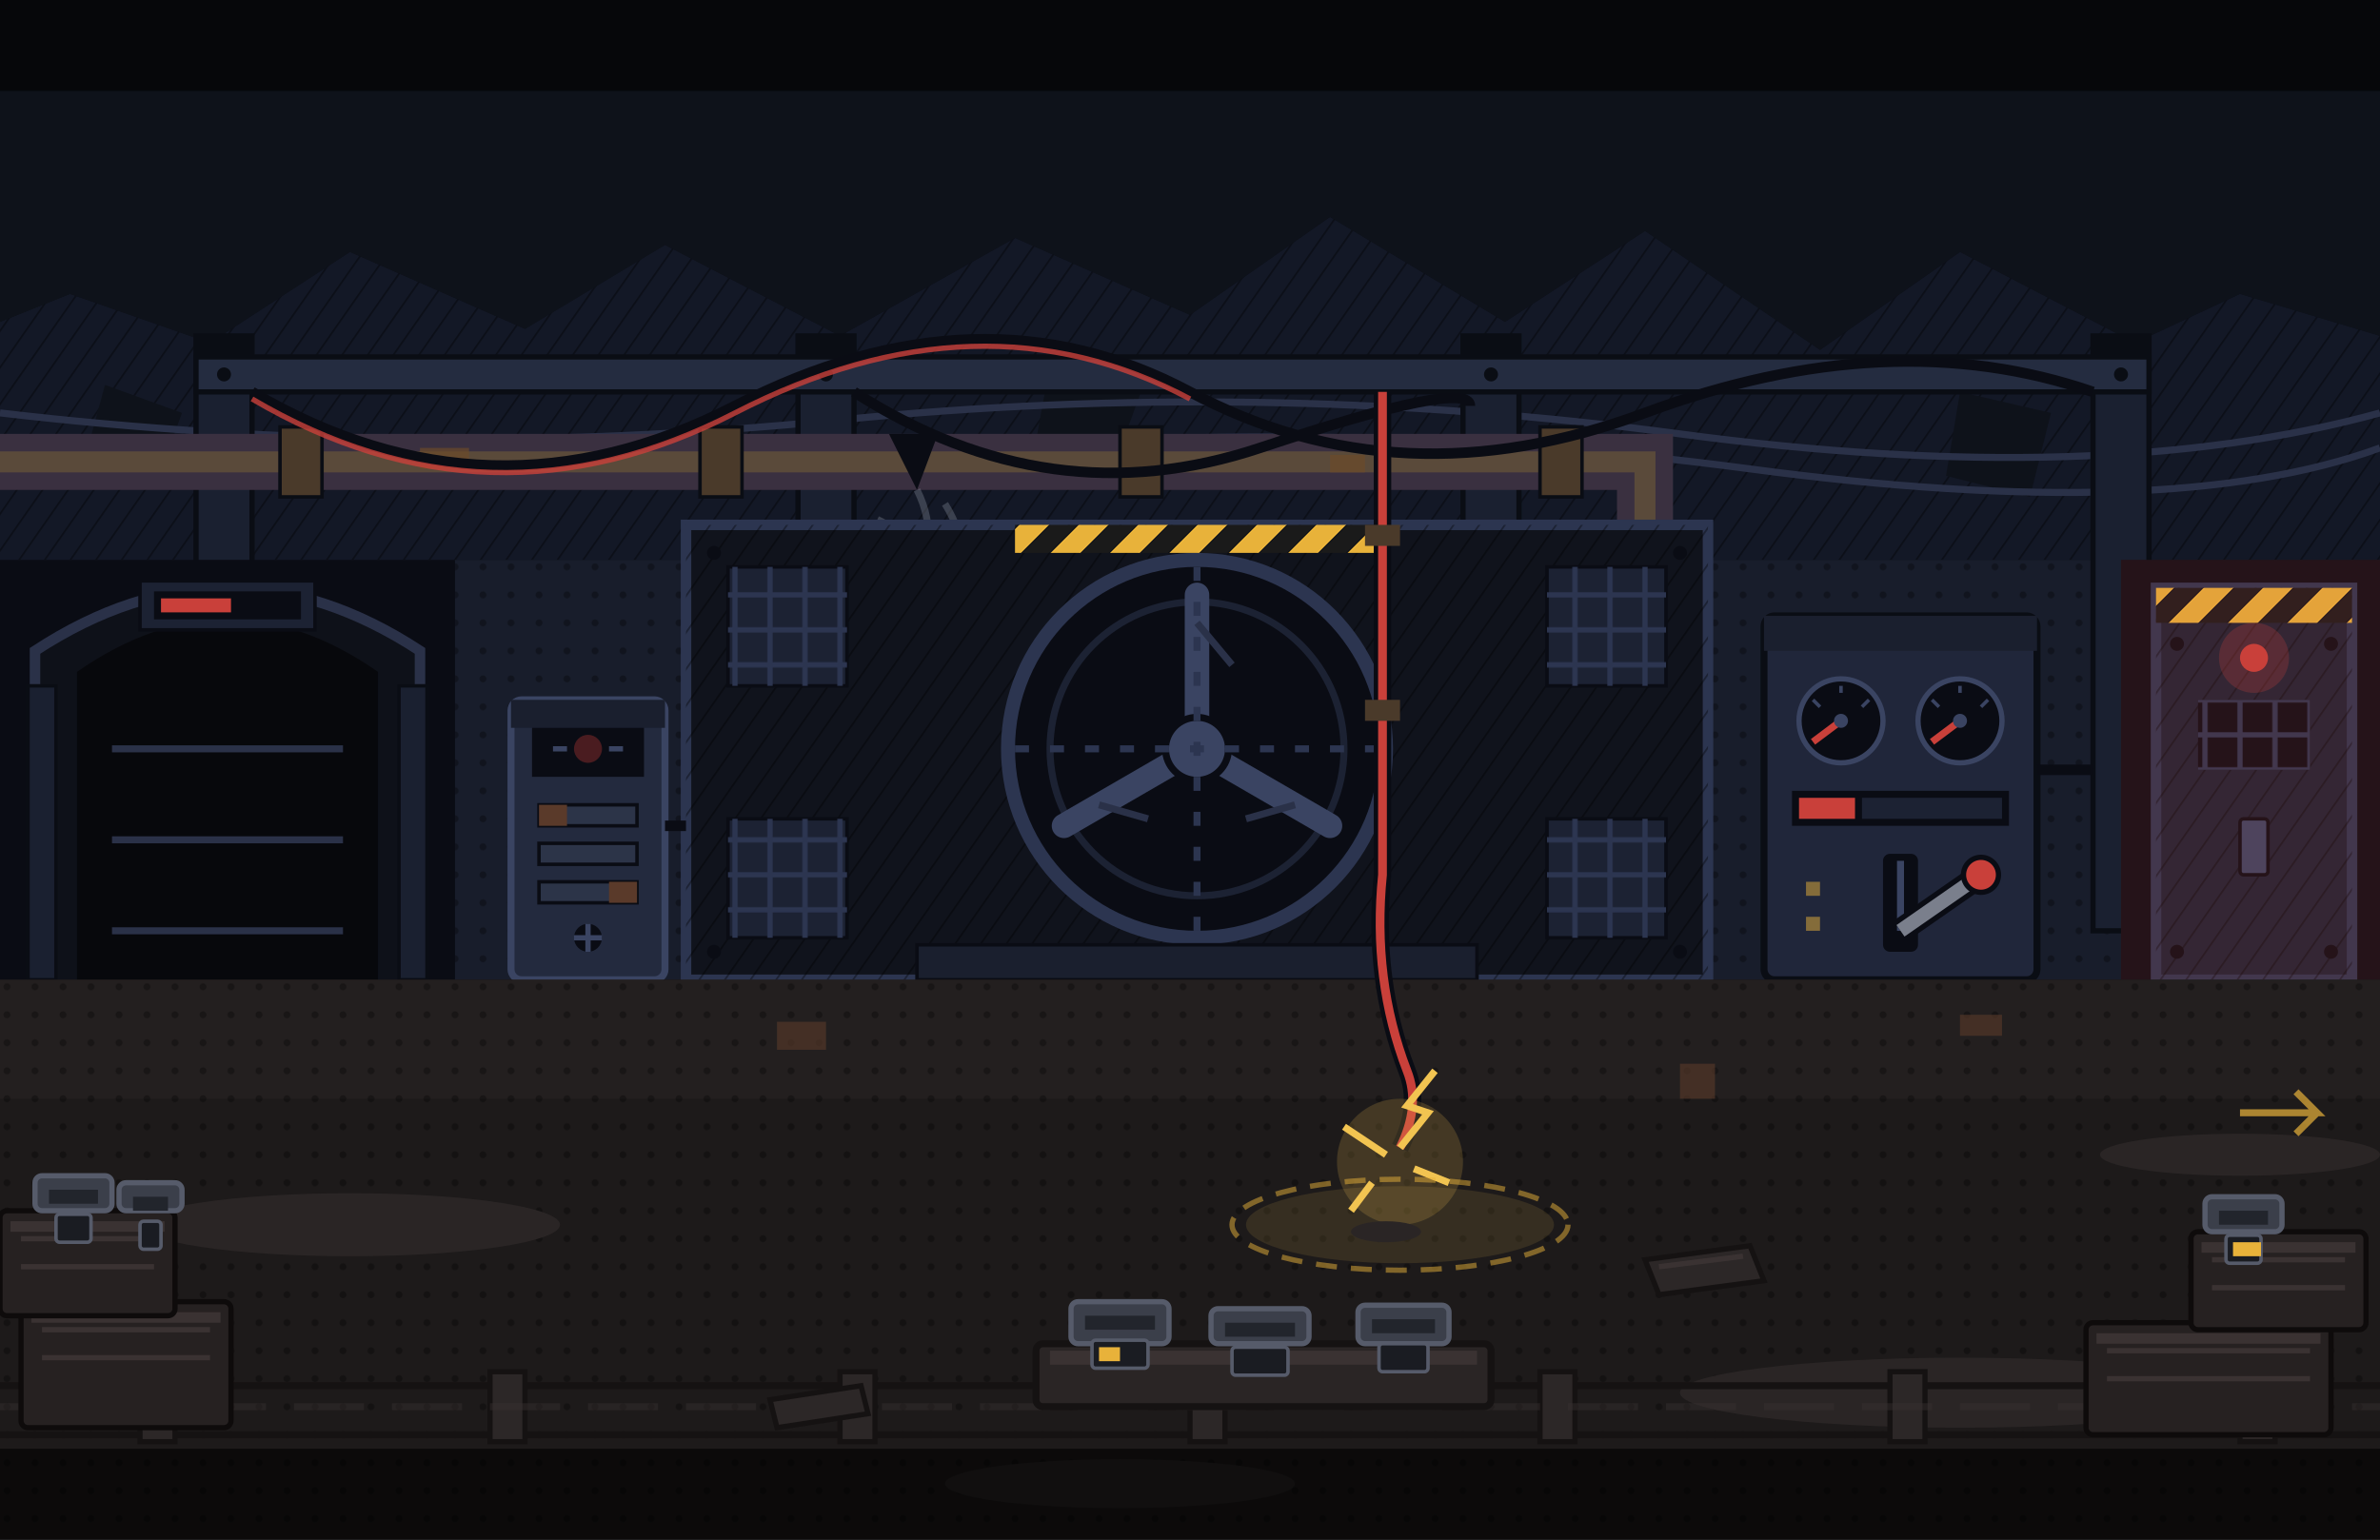
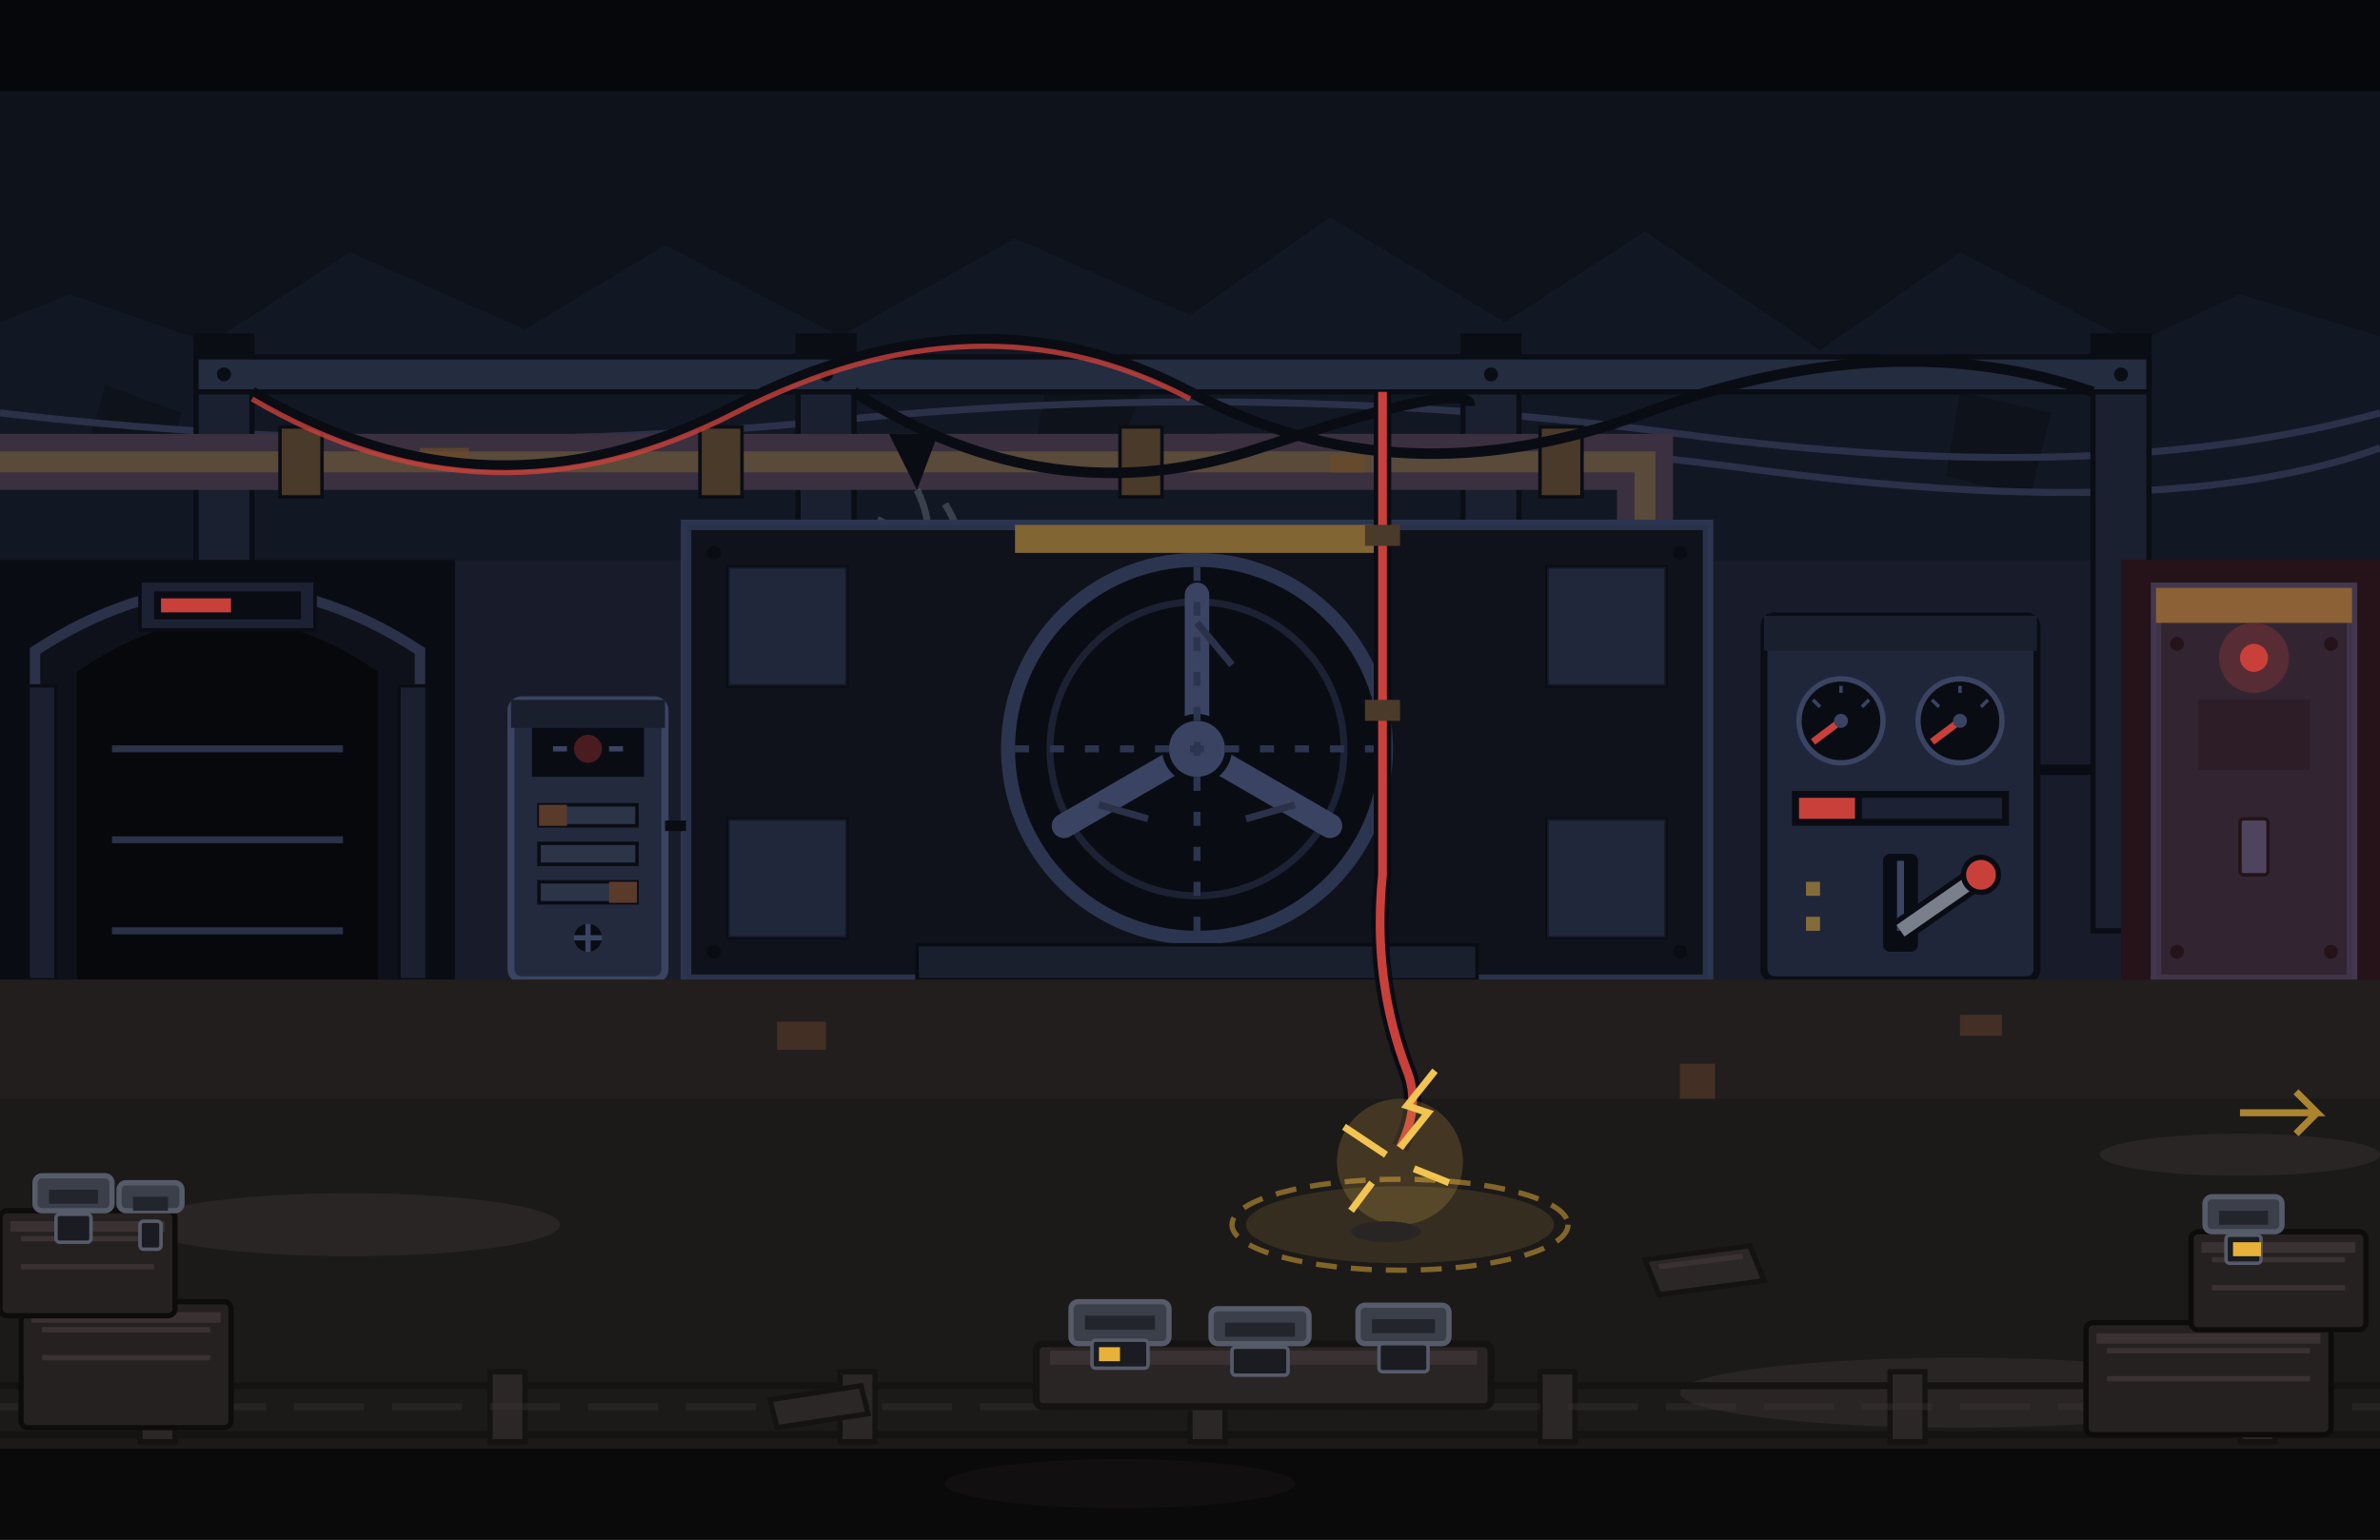
<svg xmlns="http://www.w3.org/2000/svg" viewBox="0 0 680 440" width="680" height="440">
-   <defs>
-     <pattern id="hatch" width="6" height="6" patternUnits="userSpaceOnUse" patternTransform="rotate(35)">
-       <line x1="0" y1="0" x2="0" y2="6" stroke="#000000" stroke-width="1" opacity="0.35" />
-     </pattern>
-     <pattern id="dots" width="8" height="8" patternUnits="userSpaceOnUse">
-       <circle cx="2" cy="2" r="1" fill="#000000" opacity="0.3" />
-     </pattern>
-     <pattern id="stripes" width="12" height="12" patternUnits="userSpaceOnUse" patternTransform="rotate(45)">
-       <rect width="6" height="12" fill="#e8b23a" />
-       <rect x="6" width="6" height="12" fill="#1a1a1a" />
-     </pattern>
-     <pattern id="grate" width="10" height="10" patternUnits="userSpaceOnUse">
-       <rect width="10" height="10" fill="none" stroke="#2c3550" stroke-width="1.5" />
-     </pattern>
-   </defs>
  <rect width="680" height="440" fill="#06080d" />
  <path d="M0 0 L680 0 L680 96 L640 84 L610 98 L560 72 L520 100 L470 66 L430 92 L380 62 L340 90 L290 68 L240 96 L190 70 L150 94 L100 72 L60 98 L20 84 L0 92 Z" fill="#0e121a" />
  <path d="M0 92 L20 84 L60 98 L100 72 L150 94 L190 70 L240 96 L290 68 L340 90 L380 62 L430 92 L470 66 L520 100 L560 72 L610 98 L640 84 L680 96 L680 160 L0 160 Z" fill="#131826" />
-   <path d="M0 92 L20 84 L60 98 L100 72 L150 94 L190 70 L240 96 L290 68 L340 90 L380 62 L430 92 L470 66 L520 100 L560 72 L610 98 L640 84 L680 96 L680 160 L0 160 Z" fill="url(#hatch)" />
+   <path d="M0 92 L20 84 L60 98 L100 72 L150 94 L190 70 L240 96 L290 68 L340 90 L380 62 L430 92 L470 66 L520 100 L560 72 L610 98 L640 84 L680 96 L680 160 L0 160 Z" fill="#000000" fill-opacity="0.06" />
  <g fill="#0e121a">
    <path d="M30 110 L52 118 L44 140 L24 132 Z" />
    <path d="M300 104 L326 112 L318 134 L296 126 Z" />
    <path d="M560 112 L586 118 L580 142 L556 136 Z" />
  </g>
  <g fill="none" stroke="#2a3148" stroke-width="2">
    <path d="M0 118 Q120 132 240 120 T480 124 T680 118" />
    <path d="M0 128 Q140 142 260 130 T500 134 T680 128" />
  </g>
  <rect x="0" y="160" width="680" height="120" fill="#181d2b" />
-   <rect x="0" y="160" width="680" height="120" fill="url(#dots)" />
+   <rect x="0" y="160" width="680" height="120" fill="#000000" fill-opacity="0.02" />
  <g fill="#1a2030" stroke="#0a0d14" stroke-width="1.5">
    <rect x="56" y="96" width="16" height="170" />
    <rect x="228" y="96" width="16" height="170" />
    <rect x="418" y="96" width="16" height="170" />
    <rect x="598" y="96" width="16" height="170" />
  </g>
  <g fill="#0a0d14">
    <rect x="56" y="96" width="16" height="6" />
    <rect x="228" y="96" width="16" height="6" />
    <rect x="418" y="96" width="16" height="6" />
    <rect x="598" y="96" width="16" height="6" />
  </g>
  <rect x="56" y="102" width="558" height="10" fill="#242c40" stroke="#0a0d14" stroke-width="1.5" />
  <g fill="#0a0d14">
    <circle cx="64" cy="107" r="2" />
    <circle cx="236" cy="107" r="2" />
    <circle cx="426" cy="107" r="2" />
    <circle cx="606" cy="107" r="2" />
  </g>
  <g fill="none" stroke="#3a3040" stroke-width="16" stroke-linecap="round">
    <path d="M0 132 L470 132 L470 168" />
  </g>
  <g fill="none" stroke="#5a4a3a" stroke-width="6">
    <path d="M0 132 L470 132 L470 168" />
  </g>
  <g fill="#4a3a2a" stroke="#0a0d14" stroke-width="1">
    <rect x="80" y="122" width="12" height="20" />
    <rect x="200" y="122" width="12" height="20" />
    <rect x="320" y="122" width="12" height="20" />
    <rect x="440" y="122" width="12" height="20" />
  </g>
  <g fill="#6b4a2a" opacity="0.7">
    <rect x="120" y="128" width="14" height="6" />
    <rect x="380" y="130" width="10" height="5" />
  </g>
  <path d="M254 124 L268 124 L262 140 Z" fill="#0a0c14" />
  <g fill="none" stroke="#9aa0ae" stroke-width="2" opacity="0.3">
    <path d="M262 140 Q270 156 258 170 Q248 184 262 200" />
    <path d="M270 144 Q280 160 270 176" />
    <path d="M252 148 Q244 164 254 180" />
  </g>
  <g fill="none" stroke="#0a0c14" stroke-width="3">
    <path d="M72 112 Q140 152 210 116 T340 112 T470 118 T598 112" />
    <path d="M244 112 Q300 148 360 128 T420 116" />
  </g>
  <path d="M72 114 Q140 154 210 118 T340 114" fill="none" stroke="#c9403a" stroke-width="1.5" opacity="0.8" />
  <rect x="0" y="160" width="130" height="120" fill="#0a0c14" />
  <path d="M10 280 L10 186 Q65 150 120 186 L120 280" fill="#0e1119" stroke="#2a3148" stroke-width="3" />
  <path d="M22 280 L22 192 Q65 162 108 192 L108 280" fill="#07080c" />
  <g fill="#1a2030" stroke="#0a0d14" stroke-width="1">
    <rect x="8" y="196" width="8" height="84" />
    <rect x="114" y="196" width="8" height="84" />
  </g>
  <g fill="none" stroke="#2a3148" stroke-width="2">
    <path d="M32 214 L98 214 M32 240 L98 240 M32 266 L98 266" />
  </g>
  <rect x="40" y="166" width="50" height="14" fill="#1c2233" stroke="#0a0c14" stroke-width="1" />
  <rect x="44" y="169" width="42" height="8" fill="#0a0c14" />
  <rect x="46" y="171" width="20" height="4" fill="#c9403a" />
  <rect x="196" y="150" width="292" height="130" fill="#10131c" stroke="#2c3550" stroke-width="3" />
-   <rect x="196" y="150" width="292" height="130" fill="url(#hatch)" />
+   <rect x="196" y="150" width="292" height="130" fill="#000000" fill-opacity="0.06" />
  <g fill="#0a0c14">
    <circle cx="204" cy="158" r="2" />
    <circle cx="480" cy="158" r="2" />
    <circle cx="204" cy="272" r="2" />
    <circle cx="480" cy="272" r="2" />
    <circle cx="342" cy="158" r="2" />
    <circle cx="342" cy="272" r="2" />
  </g>
  <g fill="#1c2233" stroke="#0a0c14" stroke-width="1">
    <rect x="208" y="162" width="34" height="34" />
    <rect x="208" y="234" width="34" height="34" />
    <rect x="442" y="162" width="34" height="34" />
    <rect x="442" y="234" width="34" height="34" />
  </g>
-   <g fill="url(#grate)">
+   <g fill="#2c3550" fill-opacity="0.28">
    <rect x="208" y="162" width="34" height="34" />
    <rect x="208" y="234" width="34" height="34" />
    <rect x="442" y="162" width="34" height="34" />
    <rect x="442" y="234" width="34" height="34" />
  </g>
  <circle cx="342" cy="214" r="54" fill="#0a0c14" stroke="#2c3550" stroke-width="4" />
  <circle cx="342" cy="214" r="42" fill="none" stroke="#1c2233" stroke-width="2" />
  <g stroke="#3a4462" stroke-width="7" stroke-linecap="round">
    <path d="M342 214 L342 170" />
    <path d="M342 214 L380 236" />
    <path d="M342 214 L304 236" />
  </g>
  <g stroke="#2a3148" stroke-width="2">
    <path d="M342 178 L352 190 M370 230 L356 234 M314 230 L328 234" />
  </g>
  <circle cx="342" cy="214" r="9" fill="#3a4462" stroke="#0a0c14" stroke-width="2" />
  <g fill="none" stroke="#2c3550" stroke-width="2">
    <path d="M290 214 L394 214" stroke-dasharray="4 6" />
    <path d="M342 162 L342 266" stroke-dasharray="4 6" />
  </g>
  <rect x="262" y="270" width="160" height="10" fill="#1a1f2e" stroke="#0a0c14" stroke-width="1" />
-   <rect x="290" y="150" width="104" height="8" fill="url(#stripes)" />
+   <rect x="290" y="150" width="104" height="8" fill="#816634" />
  <rect x="146" y="200" width="44" height="80" rx="3" fill="#232a3e" stroke="#3a4462" stroke-width="2" />
  <rect x="152" y="206" width="32" height="16" fill="#0a0c14" />
  <circle cx="168" cy="214" r="4" fill="#4a1c20" />
  <path d="M158 214 L162 214 M174 214 L178 214" stroke="#3a4462" stroke-width="1.5" />
  <g fill="#2c3448" stroke="#0a0c14" stroke-width="1">
    <rect x="154" y="230" width="28" height="6" />
    <rect x="154" y="241" width="28" height="6" />
    <rect x="154" y="252" width="28" height="6" />
  </g>
  <g fill="#5a3a2a">
    <rect x="154" y="230" width="8" height="6" />
    <rect x="174" y="252" width="8" height="6" />
  </g>
  <rect x="146" y="200" width="44" height="8" fill="#1a1f2e" />
  <path d="M190 236 L196 236" stroke="#0a0c14" stroke-width="3" />
  <circle cx="168" cy="268" r="4" fill="#0a0c14" />
  <path d="M168 264 L168 272 M164 268 L172 268" stroke="#3a4462" stroke-width="1.5" />
  <rect x="504" y="176" width="78" height="104" rx="3" fill="#20263a" stroke="#0a0d14" stroke-width="2" />
  <rect x="504" y="176" width="78" height="10" fill="#1a1f2e" />
  <g fill="#0a0c14" stroke="#3a4462" stroke-width="1.5">
    <circle cx="526" cy="206" r="12" />
    <circle cx="560" cy="206" r="12" />
  </g>
  <g fill="none" stroke="#3a4462" stroke-width="1">
    <path d="M518 200 L520 202 M526 196 L526 198 M534 200 L532 202" />
    <path d="M552 200 L554 202 M560 196 L560 198 M568 200 L566 202" />
  </g>
  <g stroke="#c9403a" stroke-width="2">
    <path d="M526 206 L518 212" />
    <path d="M560 206 L552 212" />
  </g>
  <g fill="#3a4462">
    <circle cx="526" cy="206" r="2" />
    <circle cx="560" cy="206" r="2" />
  </g>
  <rect x="512" y="226" width="62" height="10" fill="#0a0c14" />
  <rect x="514" y="228" width="16" height="6" fill="#c9403a" />
  <rect x="532" y="228" width="40" height="6" fill="#1c2233" />
  <rect x="538" y="244" width="10" height="28" rx="2" fill="#0a0c14" />
  <path d="M543 266 L543 246" stroke="#3a4462" stroke-width="2" />
  <path d="M543 266 L566 250" stroke="#0a0c14" stroke-width="7" />
  <path d="M543 266 L566 250" stroke="#7a7f8c" stroke-width="4" />
  <circle cx="566" cy="250" r="5" fill="#c9403a" stroke="#0a0c14" stroke-width="1.5" />
  <g fill="#e8b23a" opacity="0.5">
    <rect x="516" y="252" width="4" height="4" />
    <rect x="516" y="262" width="4" height="4" />
  </g>
  <path d="M582 220 L598 220" stroke="#0a0c14" stroke-width="3" />
  <rect x="606" y="160" width="74" height="120" fill="#0a0c14" />
  <rect x="616" y="168" width="56" height="112" fill="#1c2233" stroke="#2c3550" stroke-width="3" />
-   <rect x="616" y="168" width="56" height="112" fill="url(#hatch)" />
-   <rect x="616" y="168" width="56" height="10" fill="url(#stripes)" />
+   <rect x="616" y="168" width="56" height="112" fill="#000000" fill-opacity="0.06" />
+   <rect x="616" y="168" width="56" height="10" fill="#816634" />
  <g fill="#0a0c14">
    <circle cx="622" cy="184" r="2" />
    <circle cx="666" cy="184" r="2" />
    <circle cx="622" cy="272" r="2" />
    <circle cx="666" cy="272" r="2" />
  </g>
  <rect x="628" y="200" width="32" height="20" fill="#0a0c14" />
-   <g fill="url(#grate)">
+   <g fill="#2c3550" fill-opacity="0.28">
    <rect x="628" y="200" width="32" height="20" />
  </g>
  <rect x="640" y="234" width="8" height="16" rx="1" fill="#3a4462" stroke="#0a0c14" stroke-width="1" />
  <circle cx="644" cy="188" r="4" fill="#c9403a" />
  <circle cx="644" cy="188" r="10" fill="#c9403a" opacity="0.25" />
  <g fill="#c9403a" opacity="0.14">
    <rect x="606" y="160" width="74" height="120" />
  </g>
  <rect x="0" y="280" width="680" height="160" fill="#1d1a1a" />
  <rect x="0" y="280" width="680" height="34" fill="#231f1f" />
-   <rect x="0" y="280" width="680" height="160" fill="url(#dots)" />
+   <rect x="0" y="280" width="680" height="160" fill="#000000" fill-opacity="0.02" />
  <g fill="#2a2525">
    <ellipse cx="100" cy="350" rx="60" ry="9" />
    <ellipse cx="560" cy="398" rx="80" ry="10" />
    <ellipse cx="320" cy="424" rx="50" ry="7" />
    <ellipse cx="640" cy="330" rx="40" ry="6" />
  </g>
  <g fill="none" stroke="#151212" stroke-width="2">
    <path d="M0 396 L680 396" />
    <path d="M0 410 L680 410" />
  </g>
  <g fill="#2c2727" stroke="#151212" stroke-width="1.5">
    <rect x="40" y="392" width="10" height="20" />
    <rect x="140" y="392" width="10" height="20" />
    <rect x="240" y="392" width="10" height="20" />
    <rect x="340" y="392" width="10" height="20" />
    <rect x="440" y="392" width="10" height="20" />
    <rect x="540" y="392" width="10" height="20" />
    <rect x="640" y="392" width="10" height="20" />
  </g>
  <g fill="none" stroke="#3a3232" stroke-width="2">
    <path d="M0 402 L680 402" stroke-dasharray="20 8" opacity="0.4" />
  </g>
  <path d="M395 112 L395 250 Q392 280 402 306 Q406 316 400 328" fill="none" stroke="#0a0c14" stroke-width="5" />
  <path d="M395 112 L395 250 Q392 280 402 306 Q406 316 400 328" fill="none" stroke="#c9403a" stroke-width="2.5" />
  <g fill="#4a3a2a">
    <rect x="390" y="150" width="10" height="6" />
    <rect x="390" y="200" width="10" height="6" />
  </g>
  <g fill="none" stroke="#f2c451" stroke-width="2">
    <path d="M400 328 L408 318 L402 316 L410 306" />
    <path d="M396 330 L384 322" />
    <path d="M404 334 L414 338" />
    <path d="M392 338 L386 346" />
  </g>
  <circle cx="400" cy="332" r="18" fill="#f2c451" opacity="0.18" />
  <ellipse cx="400" cy="350" rx="44" ry="11" fill="#f2c451" opacity="0.12" />
  <g fill="none" stroke="#e8b23a" stroke-width="1.5" stroke-dasharray="6 4" opacity="0.5">
    <ellipse cx="400" cy="350" rx="48" ry="13" />
  </g>
  <g fill="#2a2525">
    <ellipse cx="396" cy="352" rx="10" ry="3" />
  </g>
  <rect x="6" y="372" width="60" height="36" rx="2" fill="#262121" stroke="#0e0b0b" stroke-width="1.5" />
  <path d="M12 380 L60 380 M12 388 L60 388" stroke="#3a3232" stroke-width="1.5" />
  <rect x="9" y="375" width="54" height="3" fill="#3a3232" />
  <rect x="0" y="346" width="50" height="30" rx="2" fill="#262121" stroke="#0e0b0b" stroke-width="1.5" />
  <path d="M6 354 L44 354 M6 362 L44 362" stroke="#3a3232" stroke-width="1.5" />
  <rect x="3" y="349" width="44" height="3" fill="#3a3232" />
  <rect x="10" y="336" width="22" height="10" rx="2" fill="#3b3f4a" stroke="#565b6a" stroke-width="1.5" />
  <rect x="14" y="340" width="14" height="4" fill="#22252c" />
  <rect x="16" y="347" width="10" height="8" rx="1" fill="#1a1c22" stroke="#565b6a" stroke-width="1" />
  <rect x="34" y="338" width="18" height="8" rx="2" fill="#3b3f4a" stroke="#565b6a" stroke-width="1.5" />
  <rect x="38" y="342" width="10" height="4" fill="#22252c" />
  <rect x="40" y="349" width="6" height="8" rx="1" fill="#1a1c22" stroke="#565b6a" stroke-width="1" />
  <rect x="596" y="378" width="70" height="32" rx="2" fill="#262121" stroke="#0e0b0b" stroke-width="1.5" />
  <path d="M602 386 L660 386 M602 394 L660 394" stroke="#3a3232" stroke-width="1.5" />
  <rect x="599" y="381" width="64" height="3" fill="#3a3232" />
  <rect x="626" y="352" width="50" height="28" rx="2" fill="#262121" stroke="#0e0b0b" stroke-width="1.5" />
  <path d="M632 360 L670 360 M632 368 L670 368" stroke="#3a3232" stroke-width="1.5" />
  <rect x="629" y="355" width="44" height="3" fill="#3a3232" />
  <rect x="630" y="342" width="22" height="10" rx="2" fill="#3b3f4a" stroke="#565b6a" stroke-width="1.5" />
  <rect x="634" y="346" width="14" height="4" fill="#22252c" />
  <rect x="636" y="353" width="10" height="8" rx="1" fill="#1a1c22" stroke="#565b6a" stroke-width="1" />
  <rect x="638" y="355" width="8" height="4" fill="#e8b23a" />
  <rect x="296" y="384" width="130" height="18" rx="2" fill="#2a2525" stroke="#151212" stroke-width="2" />
  <rect x="300" y="386" width="122" height="4" fill="#3a3232" />
  <rect x="306" y="372" width="28" height="12" rx="2" fill="#3b3f4a" stroke="#565b6a" stroke-width="1.5" />
  <rect x="310" y="376" width="20" height="4" fill="#22252c" />
  <rect x="312" y="383" width="16" height="8" rx="1" fill="#1a1c22" stroke="#565b6a" stroke-width="1" />
  <rect x="314" y="385" width="6" height="4" fill="#e8b23a" />
  <rect x="346" y="374" width="28" height="10" rx="2" fill="#3b3f4a" stroke="#565b6a" stroke-width="1.5" />
  <rect x="350" y="378" width="20" height="4" fill="#22252c" />
  <rect x="352" y="385" width="16" height="8" rx="1" fill="#1a1c22" stroke="#565b6a" stroke-width="1" />
  <rect x="388" y="373" width="26" height="11" rx="2" fill="#3b3f4a" stroke="#565b6a" stroke-width="1.5" />
  <rect x="392" y="377" width="18" height="4" fill="#22252c" />
  <rect x="394" y="384" width="14" height="8" rx="1" fill="#1a1c22" stroke="#565b6a" stroke-width="1" />
  <g fill="#5a3a2a" opacity="0.6">
    <rect x="222" y="292" width="14" height="8" />
    <rect x="480" y="304" width="10" height="10" />
    <rect x="560" y="290" width="12" height="6" />
  </g>
  <g fill="#2c2727" stroke="#151212" stroke-width="1.5">
    <path d="M470 360 L500 356 L504 366 L474 370 Z" />
    <path d="M220 400 L246 396 L248 404 L222 408 Z" />
  </g>
  <g fill="none" stroke="#3a3232" stroke-width="1.5">
    <path d="M474 362 L498 359" />
  </g>
  <g fill="none" stroke="#e8b23a" stroke-width="2" opacity="0.7">
    <path d="M640 318 L662 318 L656 312 M662 318 L656 324" />
  </g>
  <rect x="0" y="0" width="680" height="26" fill="#000000" opacity="0.6" />
  <rect x="0" y="414" width="680" height="26" fill="#000000" opacity="0.6" />
</svg>
